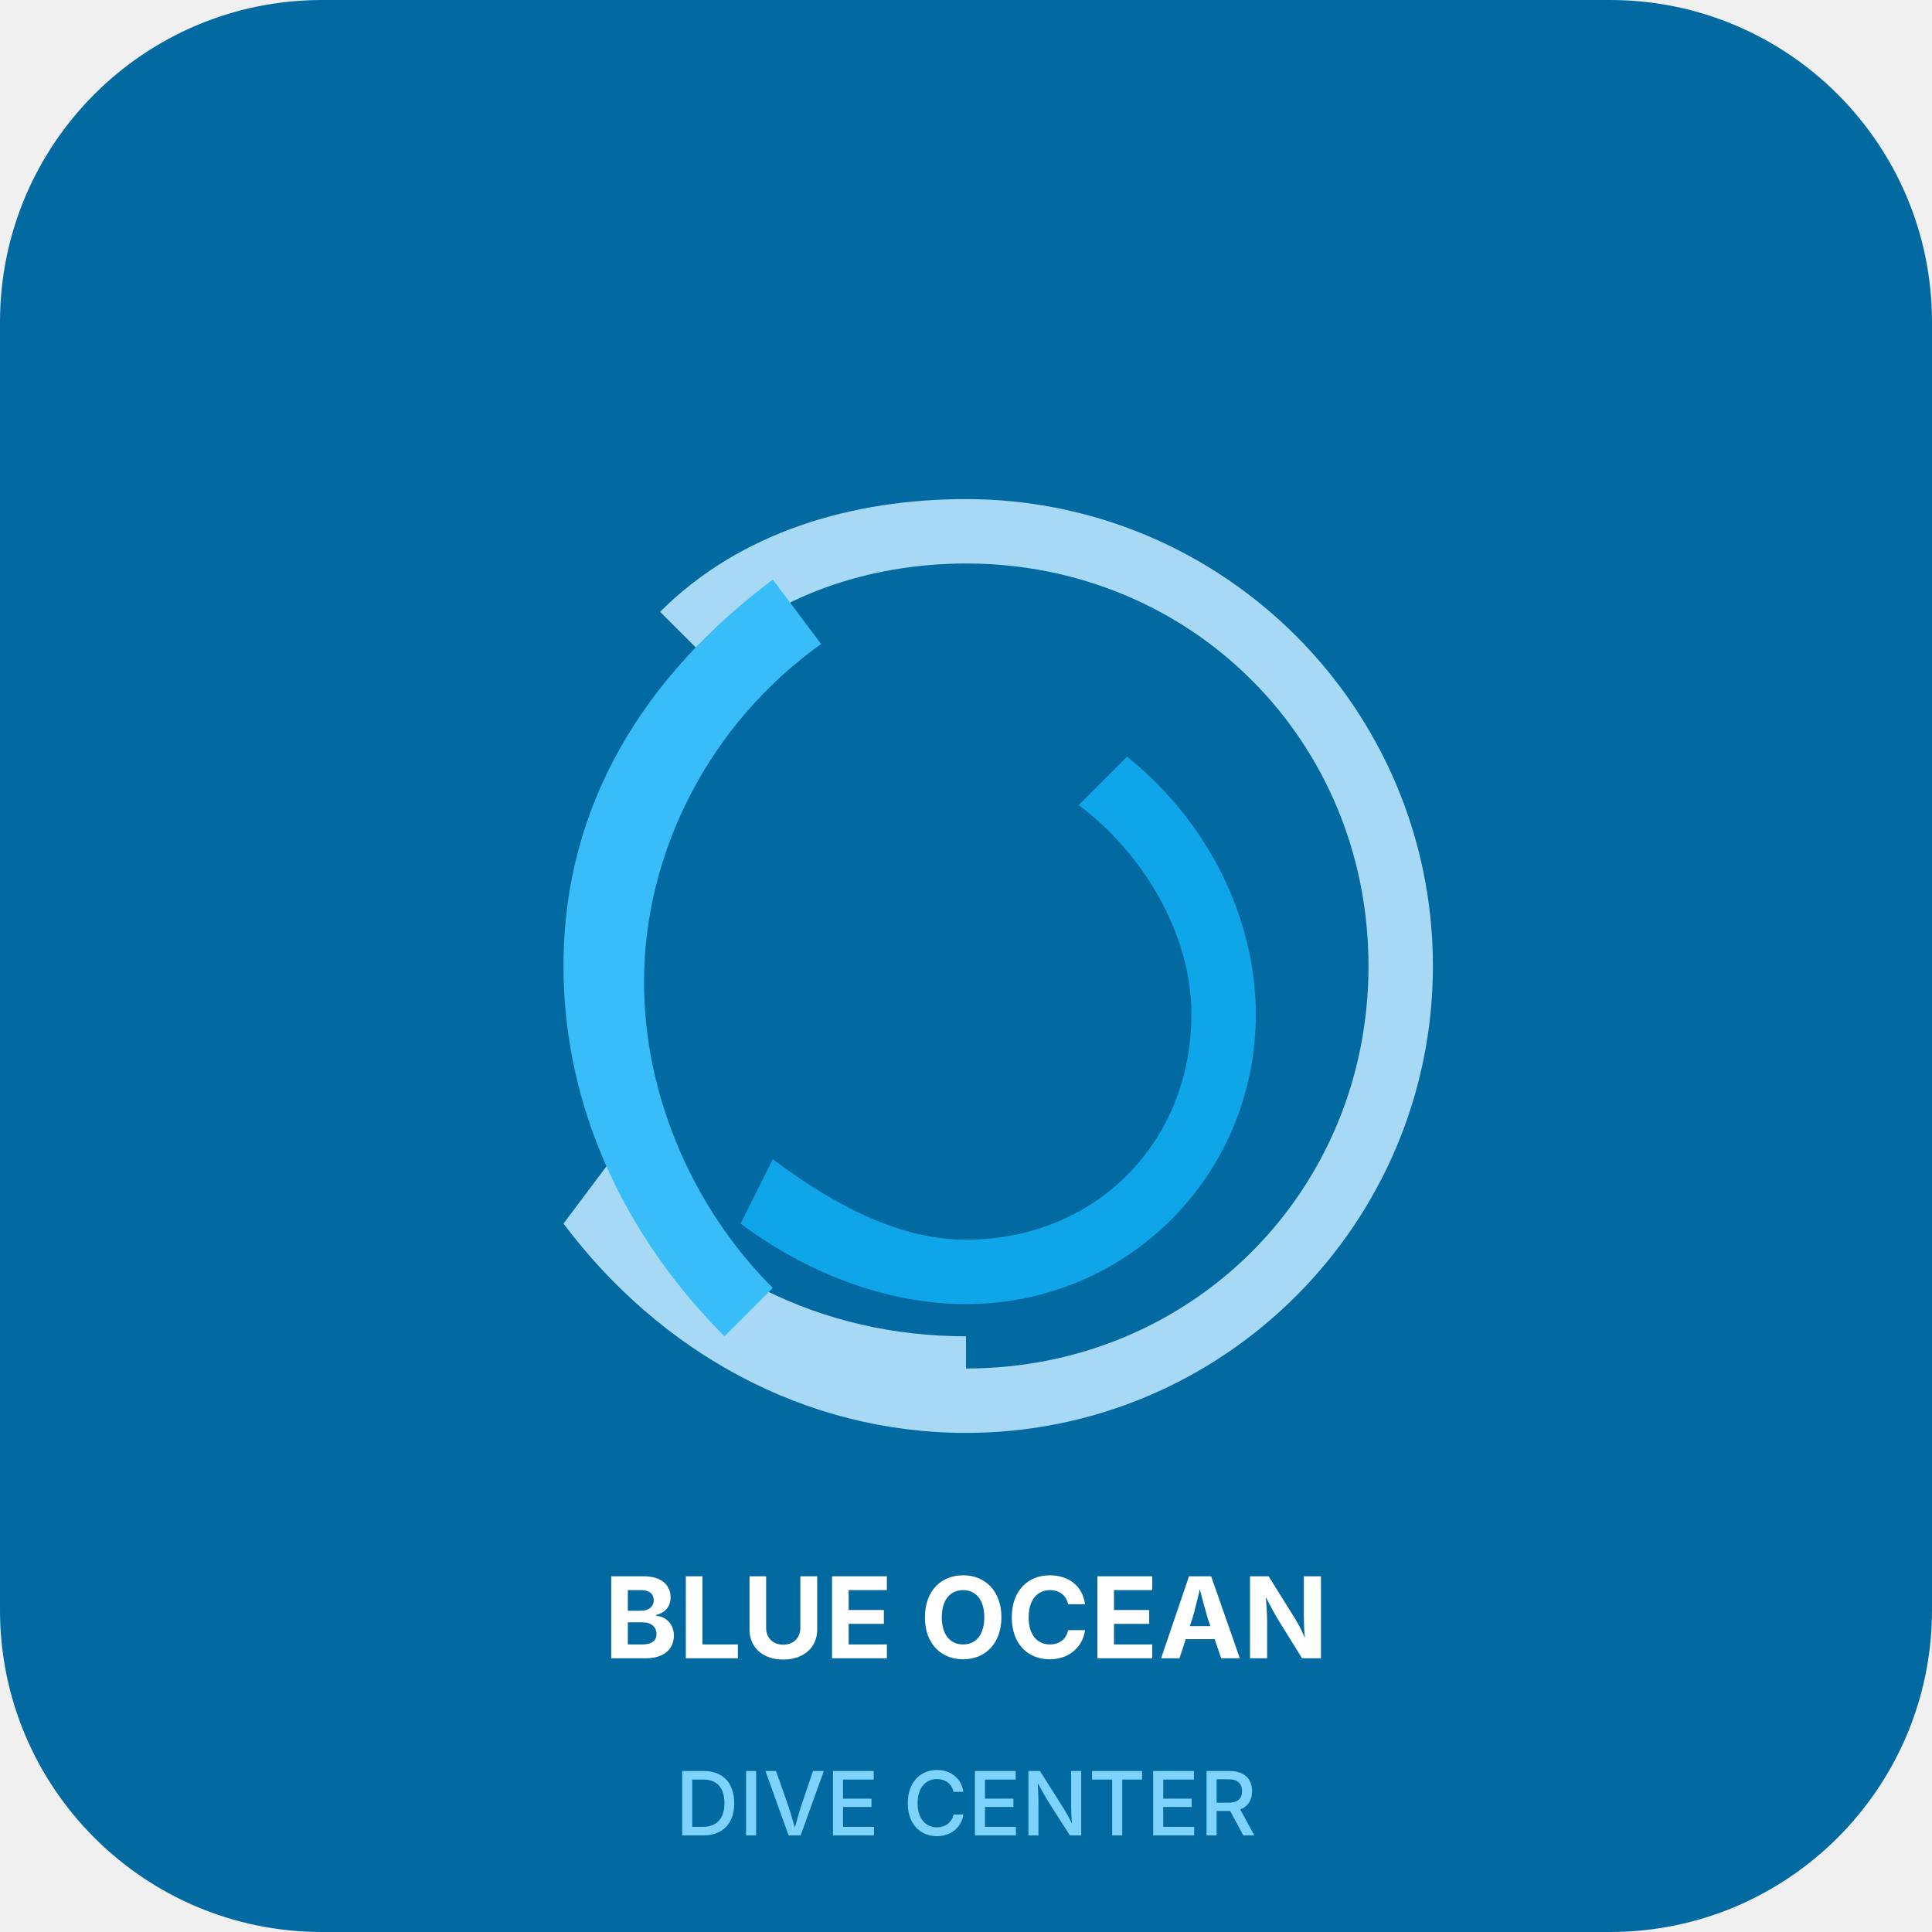
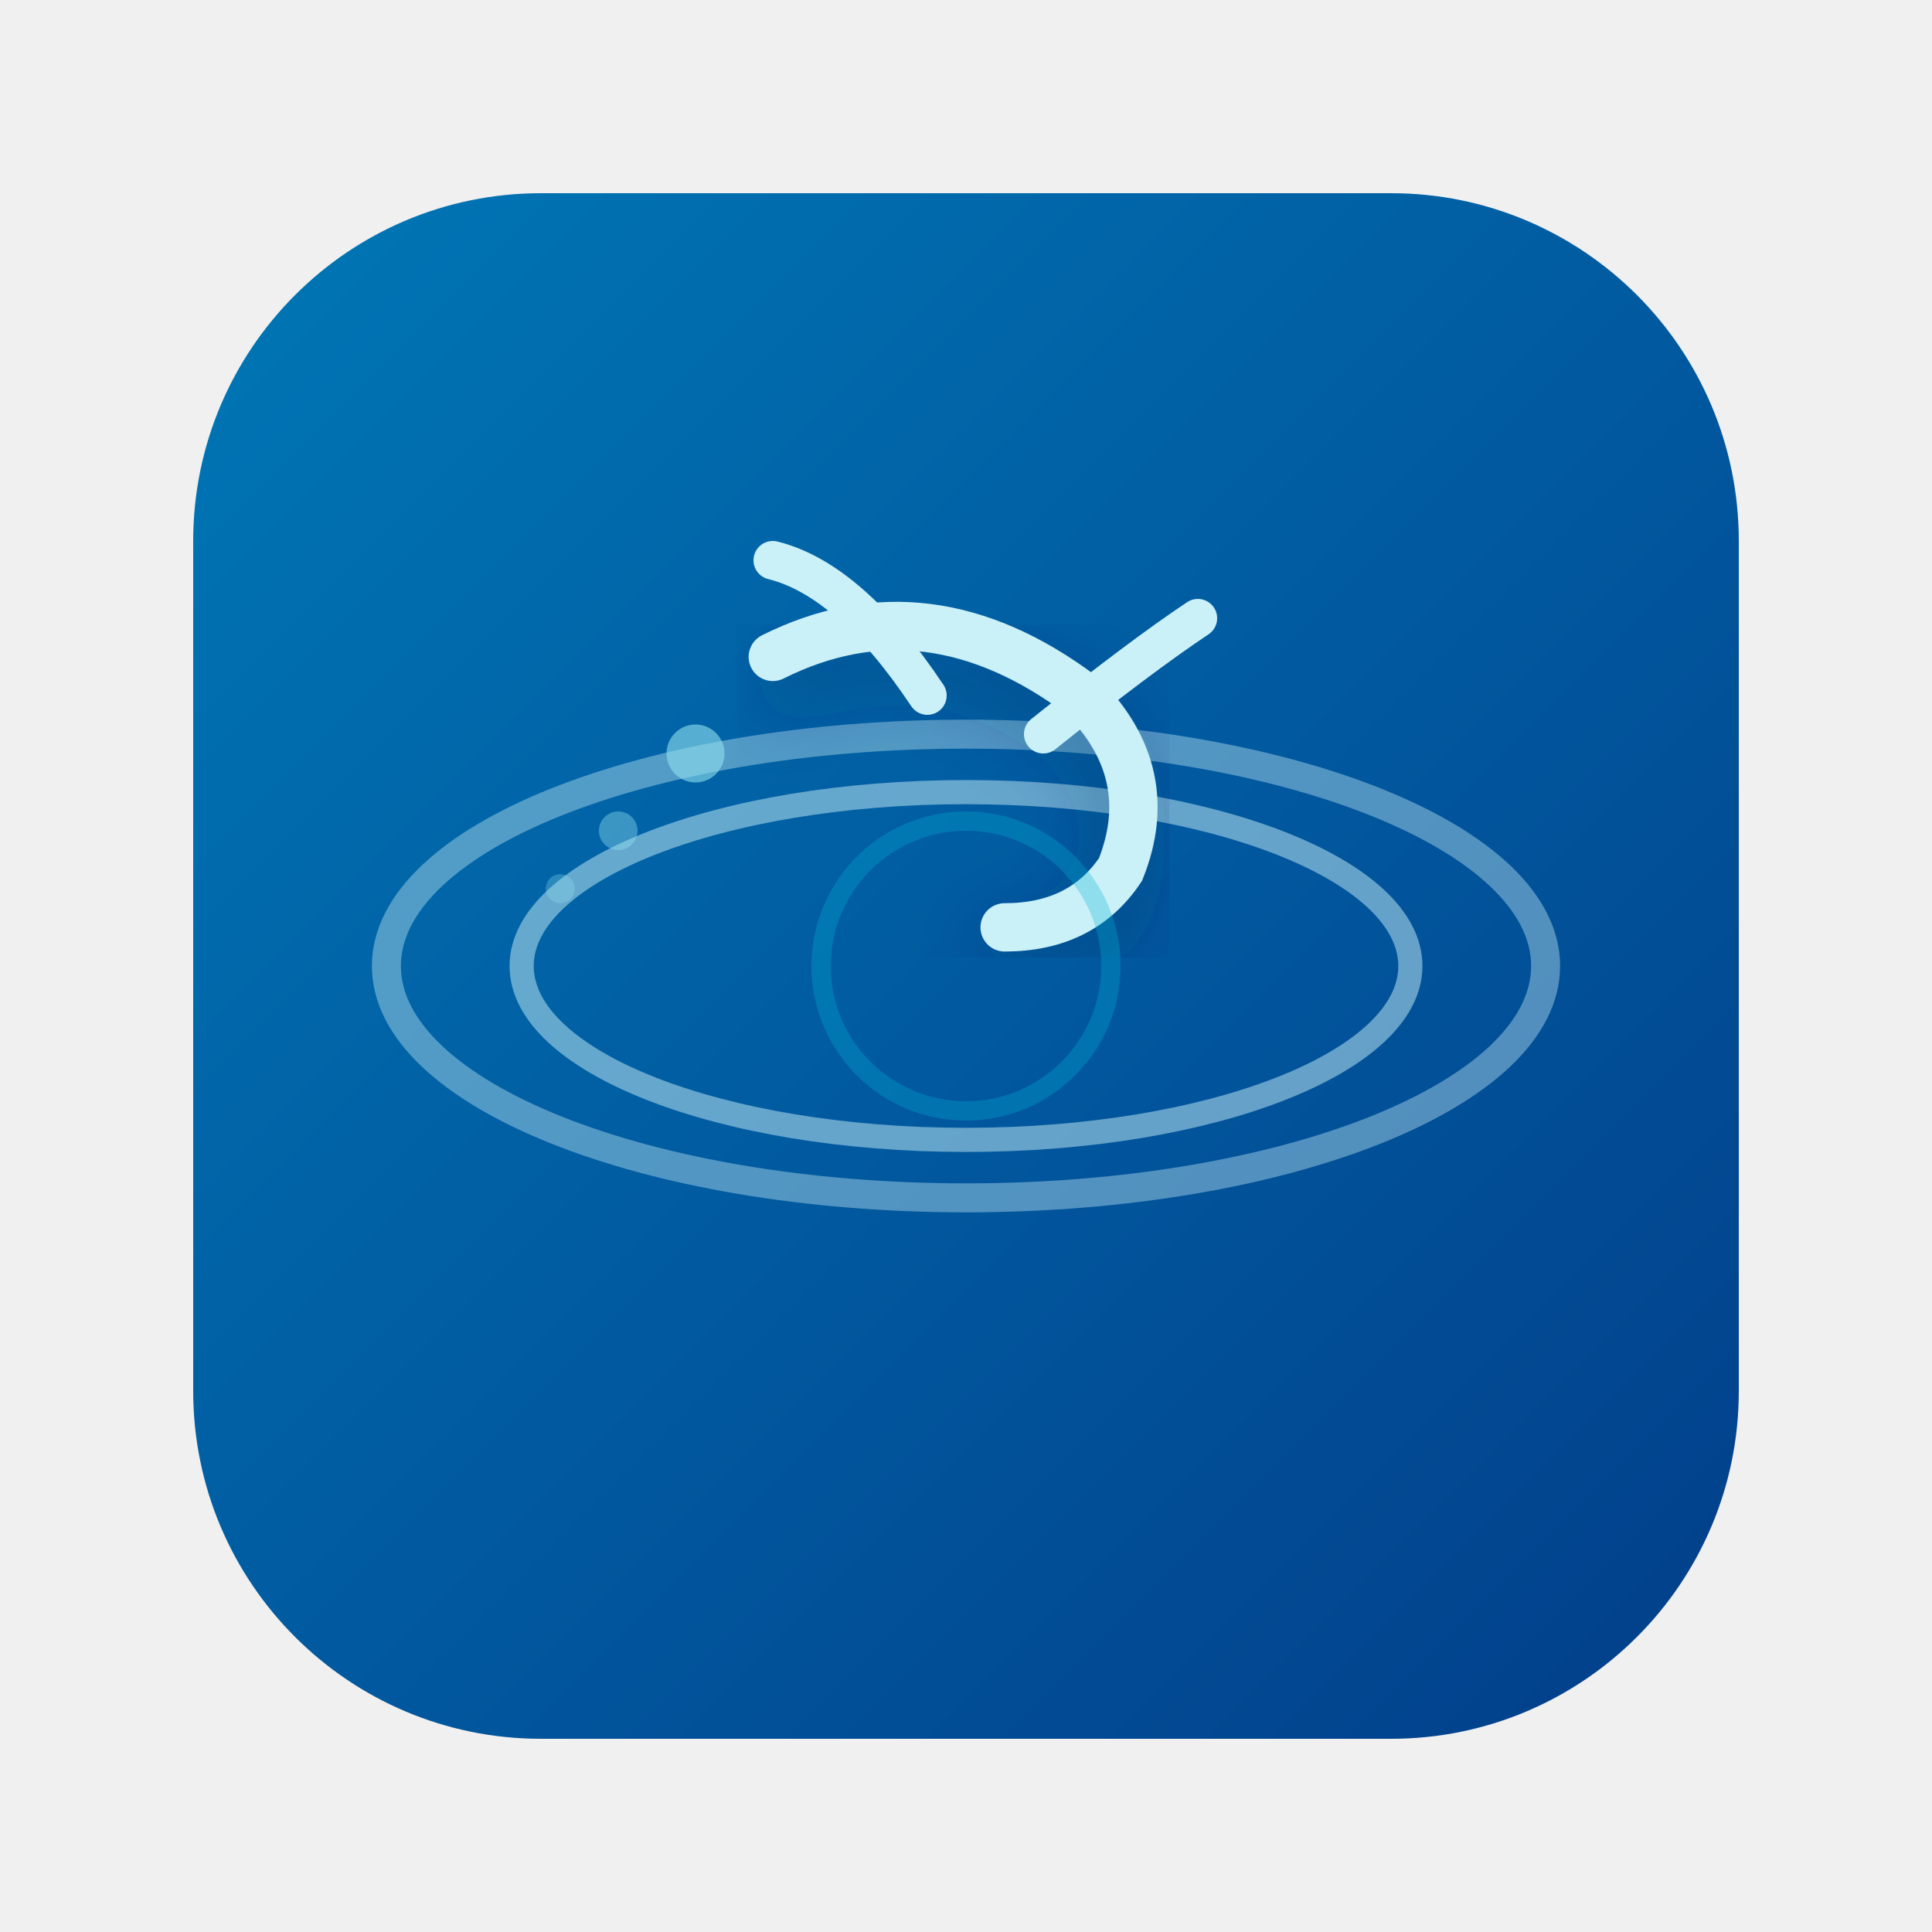
- <svg xmlns="http://www.w3.org/2000/svg" viewBox="0 0 120 120" fill="none">
-   <rect width="120" height="120" rx="20" fill="#0369A1" />
-   <path d="M60 85c14 0 25-11 25-25s-11-25-25-25c-6 0-12 2-16 6l-3-3c5-5 12-7 19-7 16 0 29 13 29 29s-13 29-29 29c-10 0-19-5-25-13l3-4c5 7 13 11 22 11z" fill="#BAE6FD" opacity="0.9" />
-   <path d="M35 60c0-10 5-18 13-24l3 4c-7 5-11 13-11 21 0 7 3 14 8 19l-3 3c-6-6-10-14-10-23z" fill="#38BDF8" />
-   <path d="M48 72c4 3 8 5 12 5 8 0 14-6 14-14 0-5-3-10-7-13l3-3c5 4 8 10 8 16 0 10-8 18-18 18-5 0-10-2-14-5l2-4z" fill="#0EA5E9" />
-   <text x="60" y="103" text-anchor="middle" fill="#FFF" font-size="7" font-weight="700" font-family="Inter,sans-serif">BLUE OCEAN</text>
-   <text x="60" y="114" text-anchor="middle" fill="#7DD3FC" font-size="5.5" font-weight="500" font-family="Inter,sans-serif">DIVE CENTER</text>
+ <svg xmlns="http://www.w3.org/2000/svg" viewBox="0 0 200 200">
+   <defs>
+     <linearGradient id="bo1" x1="0%" y1="0%" x2="100%" y2="100%">
+       <stop offset="0%" stop-color="#0077B6" />
+       <stop offset="100%" stop-color="#023E8A" />
+     </linearGradient>
+     <linearGradient id="bo2" x1="0%" y1="0%" x2="100%" y2="100%">
+       <stop offset="0%" stop-color="#00B4D8" />
+       <stop offset="100%" stop-color="#0096C7" />
+     </linearGradient>
+     <filter id="bo-shadow">
+       <feDropShadow dx="0" dy="3" stdDeviation="4" flood-color="#012A5E" flood-opacity="0.35" />
+     </filter>
+   </defs>
+   <rect x="20" y="20" width="160" height="160" rx="36" fill="url(#bo1)" />
+   <ellipse cx="100" cy="100" rx="60" ry="24" fill="none" stroke="#CAF0F8" stroke-width="3" opacity="0.4" />
+   <ellipse cx="100" cy="100" rx="46" ry="18" fill="none" stroke="#CAF0F8" stroke-width="2.5" opacity="0.5" />
+   <path d="M80 68 Q96 60 112 72 Q120 80 116 90 Q112 96 104 96" fill="none" stroke="#CAF0F8" stroke-width="5" stroke-linecap="round" filter="url(#bo-shadow)" />
+   <circle cx="72" cy="78" r="3" fill="#90E0EF" opacity="0.6" />
+   <circle cx="64" cy="86" r="2" fill="#90E0EF" opacity="0.4" />
+   <circle cx="58" cy="92" r="1.5" fill="#90E0EF" opacity="0.3" />
+   <path d="M96 72 Q88 60 80 58" fill="none" stroke="#CAF0F8" stroke-width="4" stroke-linecap="round" />
+   <path d="M108 76 Q118 68 124 64" fill="none" stroke="#CAF0F8" stroke-width="4" stroke-linecap="round" />
+   <circle cx="100" cy="100" r="15" fill="none" stroke="#00B4D8" stroke-width="2" opacity="0.3" />
</svg>
